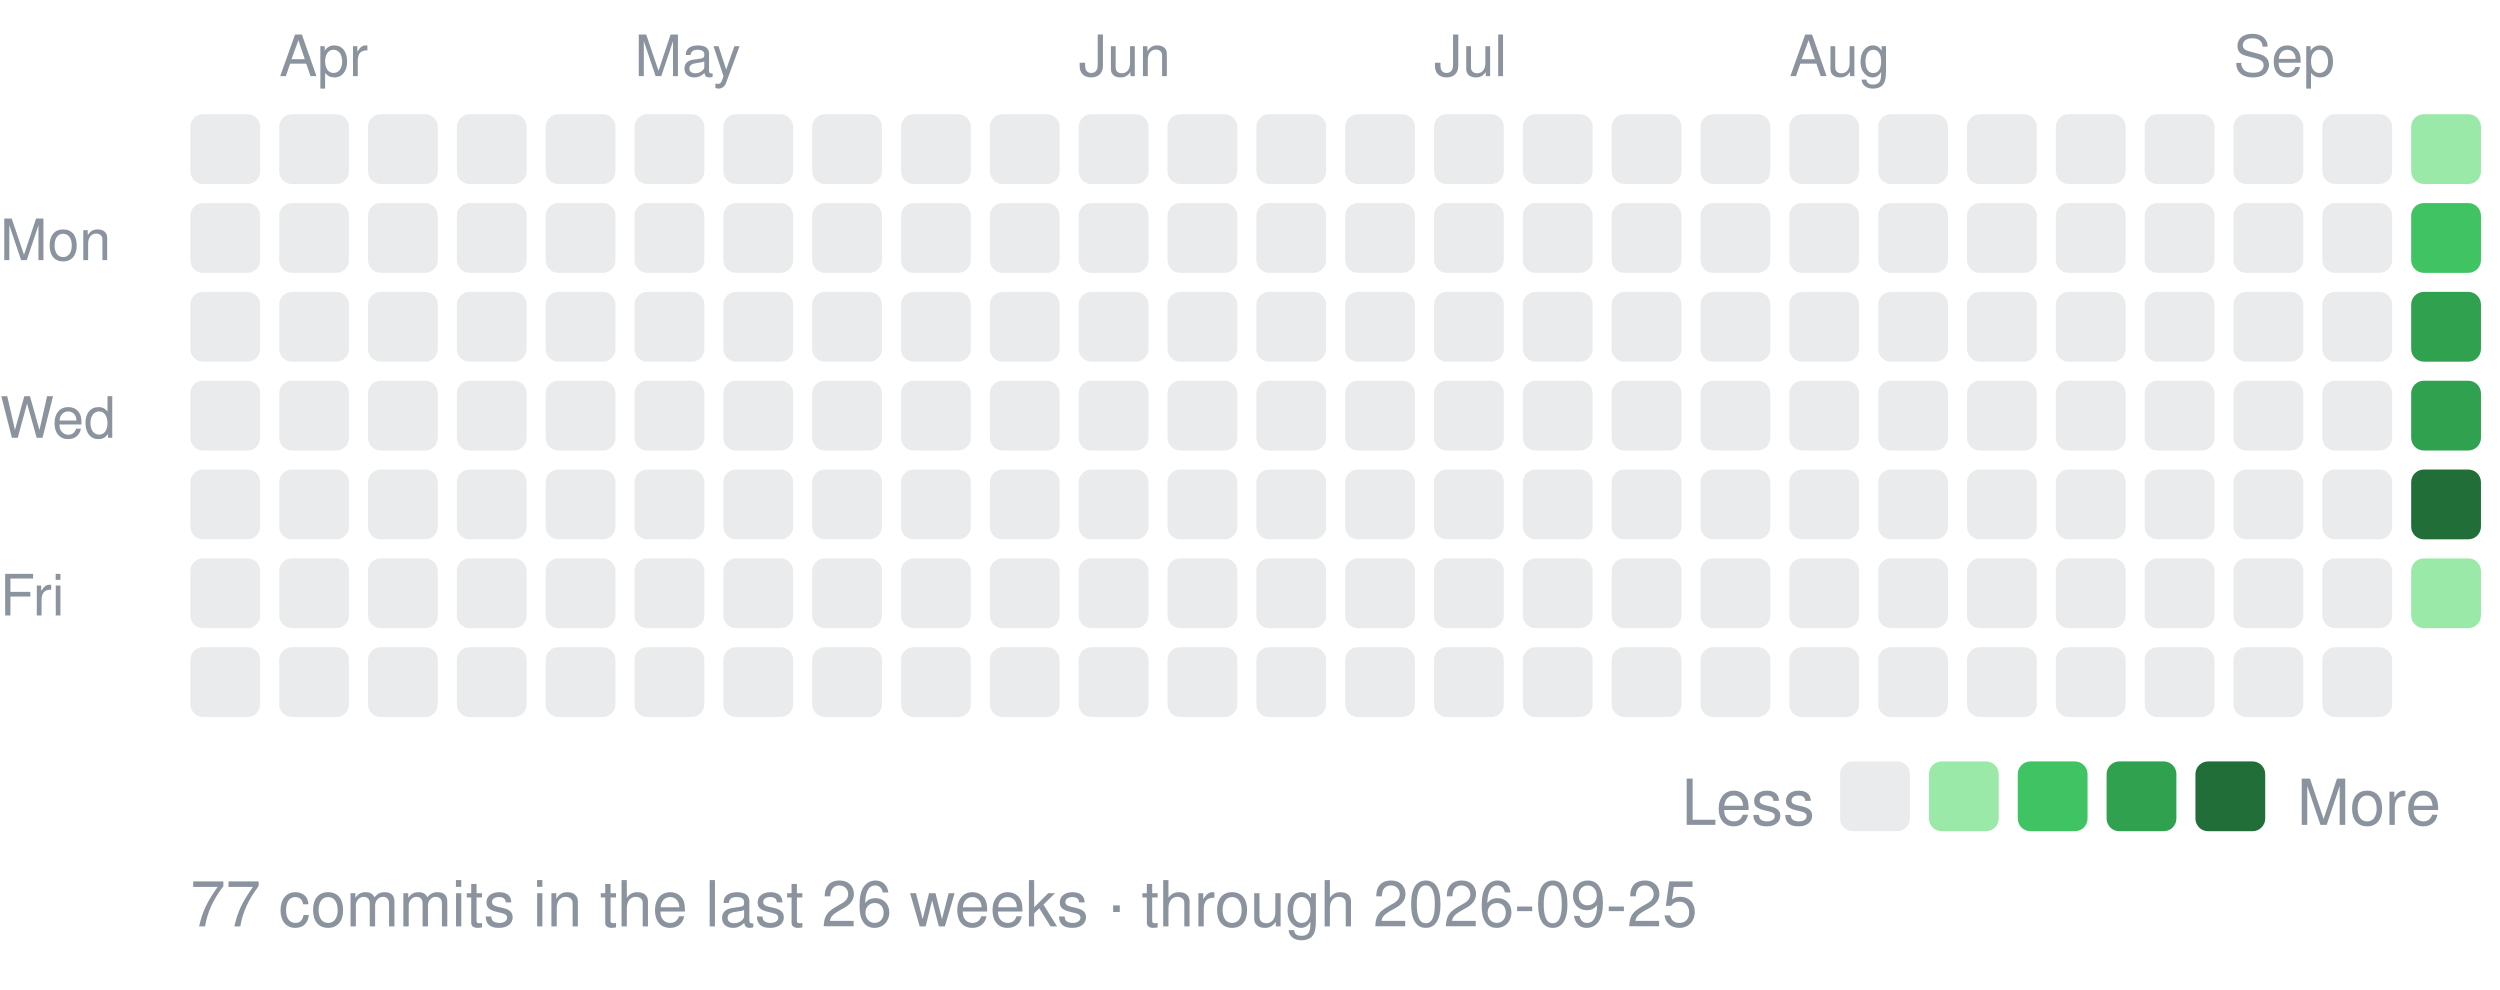
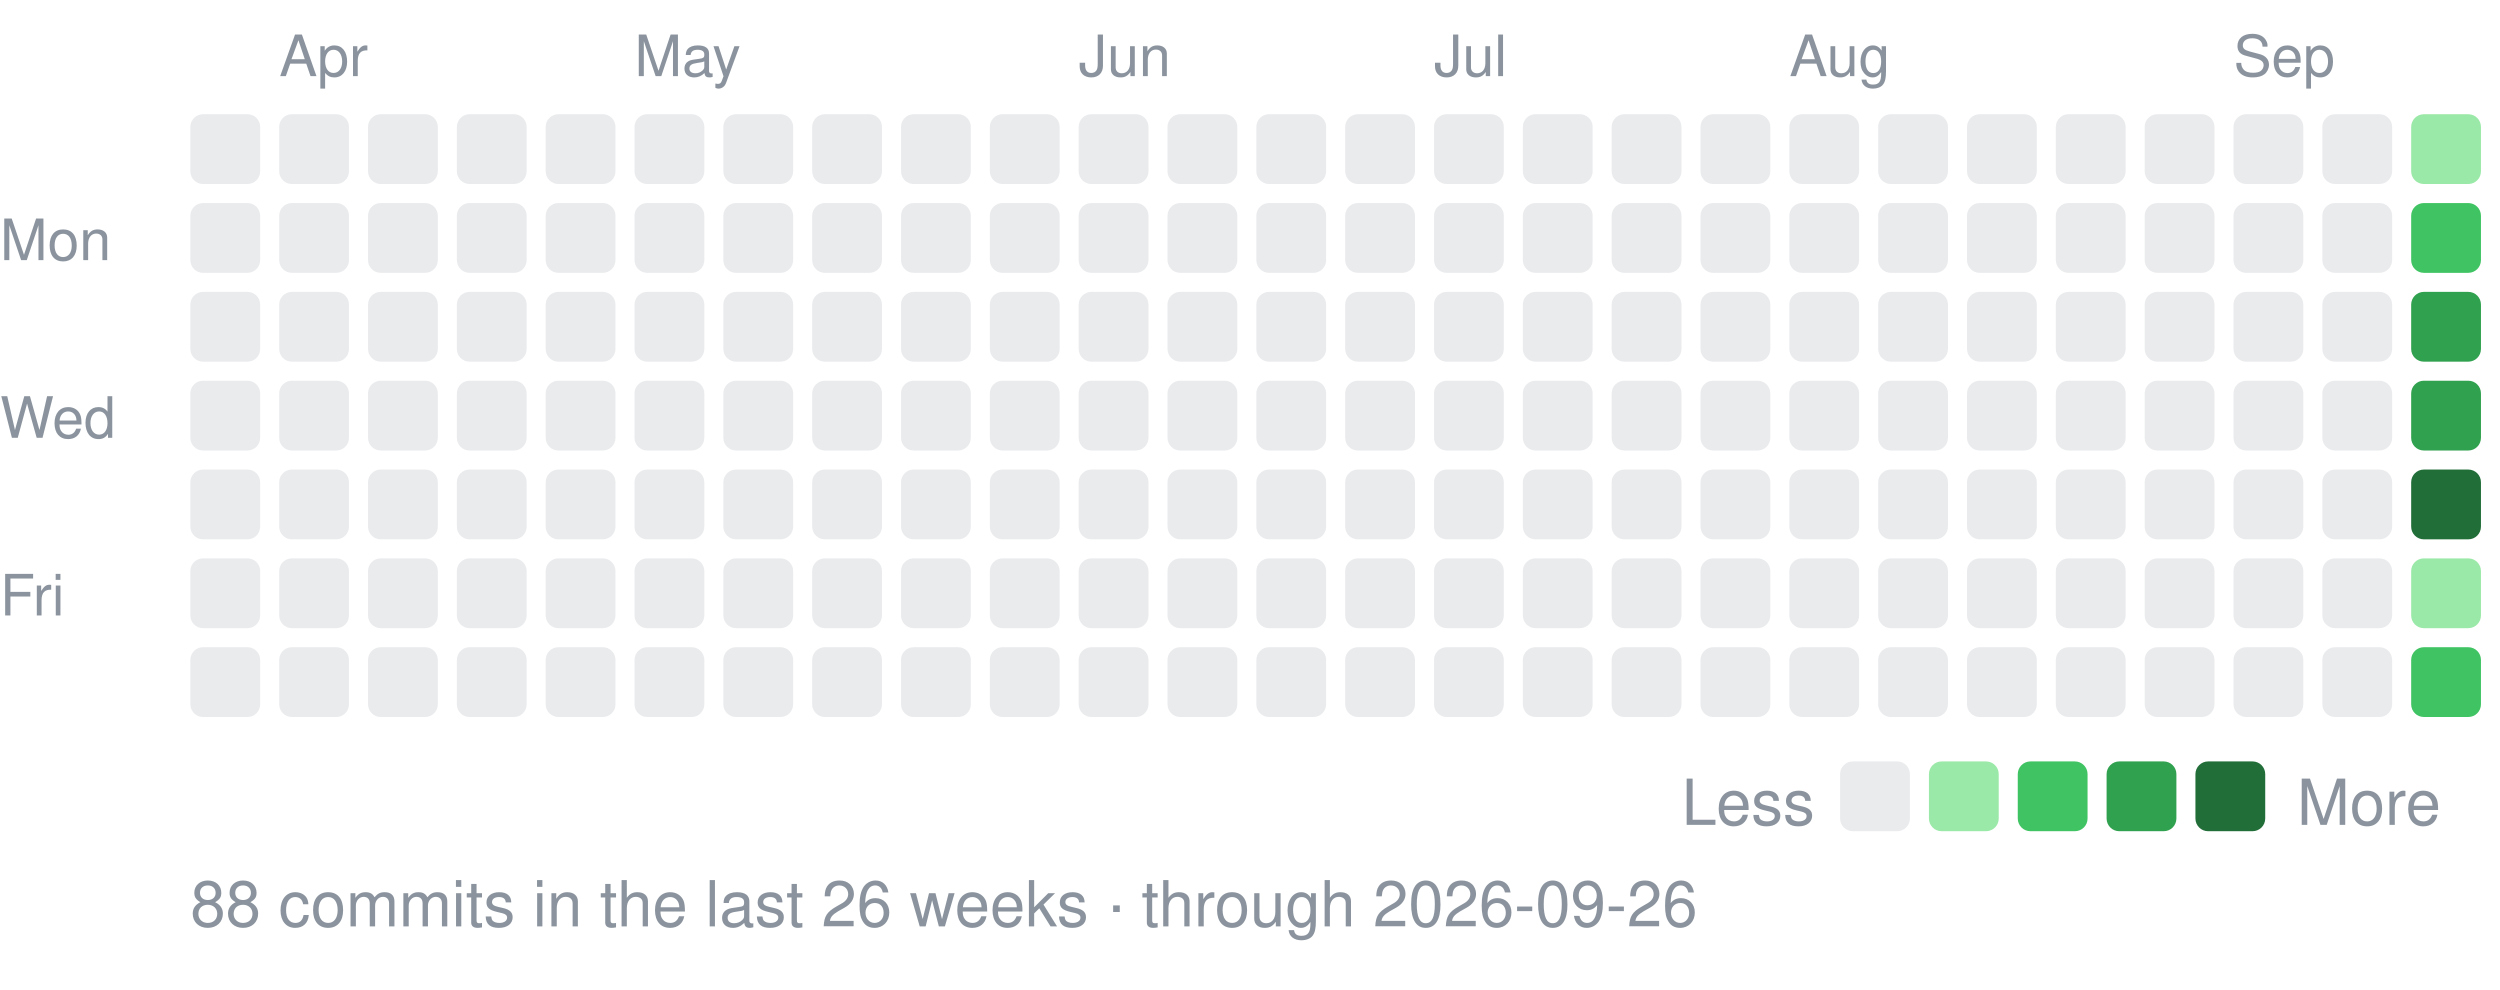
<svg xmlns="http://www.w3.org/2000/svg" width="394" height="156" viewBox="0 0 394 156" role="img">
  <g font-family="-apple-system,BlinkMacSystemFont,Segoe UI,Helvetica,Arial,PingFang SC,sans-serif" font-size="9" fill="#8b949e">
    <text x="44" y="12">Apr</text>
    <text x="100" y="12">May</text>
    <text x="170" y="12">Jun</text>
    <text x="226" y="12">Jul</text>
    <text x="282" y="12">Aug</text>
    <text x="352" y="12">Sep</text>
    <text x="0" y="41">Mon</text>
    <text x="0" y="69">Wed</text>
    <text x="0" y="97">Fri</text>
  </g>
  <rect x="30" y="18" width="11" height="11" rx="2" fill="rgba(139,148,158,0.18)" />
  <rect x="30" y="32" width="11" height="11" rx="2" fill="rgba(139,148,158,0.18)" />
  <rect x="30" y="46" width="11" height="11" rx="2" fill="rgba(139,148,158,0.18)" />
  <rect x="30" y="60" width="11" height="11" rx="2" fill="rgba(139,148,158,0.18)" />
  <rect x="30" y="74" width="11" height="11" rx="2" fill="rgba(139,148,158,0.18)" />
  <rect x="30" y="88" width="11" height="11" rx="2" fill="rgba(139,148,158,0.18)" />
  <rect x="30" y="102" width="11" height="11" rx="2" fill="rgba(139,148,158,0.18)" />
  <rect x="44" y="18" width="11" height="11" rx="2" fill="rgba(139,148,158,0.18)" />
  <rect x="44" y="32" width="11" height="11" rx="2" fill="rgba(139,148,158,0.18)" />
  <rect x="44" y="46" width="11" height="11" rx="2" fill="rgba(139,148,158,0.18)" />
  <rect x="44" y="60" width="11" height="11" rx="2" fill="rgba(139,148,158,0.18)" />
  <rect x="44" y="74" width="11" height="11" rx="2" fill="rgba(139,148,158,0.18)" />
  <rect x="44" y="88" width="11" height="11" rx="2" fill="rgba(139,148,158,0.18)" />
  <rect x="44" y="102" width="11" height="11" rx="2" fill="rgba(139,148,158,0.18)" />
  <rect x="58" y="18" width="11" height="11" rx="2" fill="rgba(139,148,158,0.18)" />
  <rect x="58" y="32" width="11" height="11" rx="2" fill="rgba(139,148,158,0.18)" />
  <rect x="58" y="46" width="11" height="11" rx="2" fill="rgba(139,148,158,0.18)" />
  <rect x="58" y="60" width="11" height="11" rx="2" fill="rgba(139,148,158,0.18)" />
  <rect x="58" y="74" width="11" height="11" rx="2" fill="rgba(139,148,158,0.18)" />
  <rect x="58" y="88" width="11" height="11" rx="2" fill="rgba(139,148,158,0.18)" />
  <rect x="58" y="102" width="11" height="11" rx="2" fill="rgba(139,148,158,0.18)" />
  <rect x="72" y="18" width="11" height="11" rx="2" fill="rgba(139,148,158,0.18)" />
  <rect x="72" y="32" width="11" height="11" rx="2" fill="rgba(139,148,158,0.18)" />
  <rect x="72" y="46" width="11" height="11" rx="2" fill="rgba(139,148,158,0.18)" />
  <rect x="72" y="60" width="11" height="11" rx="2" fill="rgba(139,148,158,0.18)" />
  <rect x="72" y="74" width="11" height="11" rx="2" fill="rgba(139,148,158,0.18)" />
  <rect x="72" y="88" width="11" height="11" rx="2" fill="rgba(139,148,158,0.18)" />
  <rect x="72" y="102" width="11" height="11" rx="2" fill="rgba(139,148,158,0.18)" />
  <rect x="86" y="18" width="11" height="11" rx="2" fill="rgba(139,148,158,0.18)" />
  <rect x="86" y="32" width="11" height="11" rx="2" fill="rgba(139,148,158,0.18)" />
  <rect x="86" y="46" width="11" height="11" rx="2" fill="rgba(139,148,158,0.18)" />
  <rect x="86" y="60" width="11" height="11" rx="2" fill="rgba(139,148,158,0.18)" />
  <rect x="86" y="74" width="11" height="11" rx="2" fill="rgba(139,148,158,0.18)" />
  <rect x="86" y="88" width="11" height="11" rx="2" fill="rgba(139,148,158,0.18)" />
  <rect x="86" y="102" width="11" height="11" rx="2" fill="rgba(139,148,158,0.18)" />
  <rect x="100" y="18" width="11" height="11" rx="2" fill="rgba(139,148,158,0.18)" />
  <rect x="100" y="32" width="11" height="11" rx="2" fill="rgba(139,148,158,0.18)" />
  <rect x="100" y="46" width="11" height="11" rx="2" fill="rgba(139,148,158,0.18)" />
  <rect x="100" y="60" width="11" height="11" rx="2" fill="rgba(139,148,158,0.18)" />
  <rect x="100" y="74" width="11" height="11" rx="2" fill="rgba(139,148,158,0.18)" />
  <rect x="100" y="88" width="11" height="11" rx="2" fill="rgba(139,148,158,0.18)" />
  <rect x="100" y="102" width="11" height="11" rx="2" fill="rgba(139,148,158,0.18)" />
  <rect x="114" y="18" width="11" height="11" rx="2" fill="rgba(139,148,158,0.18)" />
  <rect x="114" y="32" width="11" height="11" rx="2" fill="rgba(139,148,158,0.18)" />
  <rect x="114" y="46" width="11" height="11" rx="2" fill="rgba(139,148,158,0.18)" />
  <rect x="114" y="60" width="11" height="11" rx="2" fill="rgba(139,148,158,0.18)" />
  <rect x="114" y="74" width="11" height="11" rx="2" fill="rgba(139,148,158,0.18)" />
  <rect x="114" y="88" width="11" height="11" rx="2" fill="rgba(139,148,158,0.18)" />
  <rect x="114" y="102" width="11" height="11" rx="2" fill="rgba(139,148,158,0.18)" />
  <rect x="128" y="18" width="11" height="11" rx="2" fill="rgba(139,148,158,0.18)" />
  <rect x="128" y="32" width="11" height="11" rx="2" fill="rgba(139,148,158,0.18)" />
  <rect x="128" y="46" width="11" height="11" rx="2" fill="rgba(139,148,158,0.18)" />
  <rect x="128" y="60" width="11" height="11" rx="2" fill="rgba(139,148,158,0.18)" />
  <rect x="128" y="74" width="11" height="11" rx="2" fill="rgba(139,148,158,0.18)" />
  <rect x="128" y="88" width="11" height="11" rx="2" fill="rgba(139,148,158,0.18)" />
  <rect x="128" y="102" width="11" height="11" rx="2" fill="rgba(139,148,158,0.18)" />
  <rect x="142" y="18" width="11" height="11" rx="2" fill="rgba(139,148,158,0.18)" />
  <rect x="142" y="32" width="11" height="11" rx="2" fill="rgba(139,148,158,0.18)" />
  <rect x="142" y="46" width="11" height="11" rx="2" fill="rgba(139,148,158,0.18)" />
  <rect x="142" y="60" width="11" height="11" rx="2" fill="rgba(139,148,158,0.18)" />
  <rect x="142" y="74" width="11" height="11" rx="2" fill="rgba(139,148,158,0.18)" />
  <rect x="142" y="88" width="11" height="11" rx="2" fill="rgba(139,148,158,0.18)" />
  <rect x="142" y="102" width="11" height="11" rx="2" fill="rgba(139,148,158,0.18)" />
  <rect x="156" y="18" width="11" height="11" rx="2" fill="rgba(139,148,158,0.18)" />
  <rect x="156" y="32" width="11" height="11" rx="2" fill="rgba(139,148,158,0.18)" />
  <rect x="156" y="46" width="11" height="11" rx="2" fill="rgba(139,148,158,0.18)" />
  <rect x="156" y="60" width="11" height="11" rx="2" fill="rgba(139,148,158,0.18)" />
  <rect x="156" y="74" width="11" height="11" rx="2" fill="rgba(139,148,158,0.18)" />
  <rect x="156" y="88" width="11" height="11" rx="2" fill="rgba(139,148,158,0.18)" />
  <rect x="156" y="102" width="11" height="11" rx="2" fill="rgba(139,148,158,0.18)" />
  <rect x="170" y="18" width="11" height="11" rx="2" fill="rgba(139,148,158,0.18)" />
  <rect x="170" y="32" width="11" height="11" rx="2" fill="rgba(139,148,158,0.18)" />
  <rect x="170" y="46" width="11" height="11" rx="2" fill="rgba(139,148,158,0.18)" />
  <rect x="170" y="60" width="11" height="11" rx="2" fill="rgba(139,148,158,0.18)" />
  <rect x="170" y="74" width="11" height="11" rx="2" fill="rgba(139,148,158,0.18)" />
  <rect x="170" y="88" width="11" height="11" rx="2" fill="rgba(139,148,158,0.18)" />
  <rect x="170" y="102" width="11" height="11" rx="2" fill="rgba(139,148,158,0.18)" />
  <rect x="184" y="18" width="11" height="11" rx="2" fill="rgba(139,148,158,0.18)" />
  <rect x="184" y="32" width="11" height="11" rx="2" fill="rgba(139,148,158,0.18)" />
  <rect x="184" y="46" width="11" height="11" rx="2" fill="rgba(139,148,158,0.18)" />
  <rect x="184" y="60" width="11" height="11" rx="2" fill="rgba(139,148,158,0.18)" />
  <rect x="184" y="74" width="11" height="11" rx="2" fill="rgba(139,148,158,0.18)" />
  <rect x="184" y="88" width="11" height="11" rx="2" fill="rgba(139,148,158,0.18)" />
  <rect x="184" y="102" width="11" height="11" rx="2" fill="rgba(139,148,158,0.18)" />
  <rect x="198" y="18" width="11" height="11" rx="2" fill="rgba(139,148,158,0.18)" />
  <rect x="198" y="32" width="11" height="11" rx="2" fill="rgba(139,148,158,0.18)" />
  <rect x="198" y="46" width="11" height="11" rx="2" fill="rgba(139,148,158,0.18)" />
  <rect x="198" y="60" width="11" height="11" rx="2" fill="rgba(139,148,158,0.18)" />
  <rect x="198" y="74" width="11" height="11" rx="2" fill="rgba(139,148,158,0.18)" />
  <rect x="198" y="88" width="11" height="11" rx="2" fill="rgba(139,148,158,0.18)" />
  <rect x="198" y="102" width="11" height="11" rx="2" fill="rgba(139,148,158,0.18)" />
  <rect x="212" y="18" width="11" height="11" rx="2" fill="rgba(139,148,158,0.18)" />
  <rect x="212" y="32" width="11" height="11" rx="2" fill="rgba(139,148,158,0.18)" />
  <rect x="212" y="46" width="11" height="11" rx="2" fill="rgba(139,148,158,0.18)" />
  <rect x="212" y="60" width="11" height="11" rx="2" fill="rgba(139,148,158,0.18)" />
  <rect x="212" y="74" width="11" height="11" rx="2" fill="rgba(139,148,158,0.18)" />
  <rect x="212" y="88" width="11" height="11" rx="2" fill="rgba(139,148,158,0.18)" />
  <rect x="212" y="102" width="11" height="11" rx="2" fill="rgba(139,148,158,0.18)" />
  <rect x="226" y="18" width="11" height="11" rx="2" fill="rgba(139,148,158,0.18)" />
  <rect x="226" y="32" width="11" height="11" rx="2" fill="rgba(139,148,158,0.18)" />
  <rect x="226" y="46" width="11" height="11" rx="2" fill="rgba(139,148,158,0.18)" />
  <rect x="226" y="60" width="11" height="11" rx="2" fill="rgba(139,148,158,0.18)" />
  <rect x="226" y="74" width="11" height="11" rx="2" fill="rgba(139,148,158,0.18)" />
  <rect x="226" y="88" width="11" height="11" rx="2" fill="rgba(139,148,158,0.18)" />
  <rect x="226" y="102" width="11" height="11" rx="2" fill="rgba(139,148,158,0.18)" />
  <rect x="240" y="18" width="11" height="11" rx="2" fill="rgba(139,148,158,0.18)" />
  <rect x="240" y="32" width="11" height="11" rx="2" fill="rgba(139,148,158,0.18)" />
  <rect x="240" y="46" width="11" height="11" rx="2" fill="rgba(139,148,158,0.18)" />
  <rect x="240" y="60" width="11" height="11" rx="2" fill="rgba(139,148,158,0.18)" />
  <rect x="240" y="74" width="11" height="11" rx="2" fill="rgba(139,148,158,0.18)" />
  <rect x="240" y="88" width="11" height="11" rx="2" fill="rgba(139,148,158,0.18)" />
  <rect x="240" y="102" width="11" height="11" rx="2" fill="rgba(139,148,158,0.18)" />
  <rect x="254" y="18" width="11" height="11" rx="2" fill="rgba(139,148,158,0.18)" />
  <rect x="254" y="32" width="11" height="11" rx="2" fill="rgba(139,148,158,0.18)" />
  <rect x="254" y="46" width="11" height="11" rx="2" fill="rgba(139,148,158,0.18)" />
  <rect x="254" y="60" width="11" height="11" rx="2" fill="rgba(139,148,158,0.18)" />
  <rect x="254" y="74" width="11" height="11" rx="2" fill="rgba(139,148,158,0.18)" />
  <rect x="254" y="88" width="11" height="11" rx="2" fill="rgba(139,148,158,0.18)" />
  <rect x="254" y="102" width="11" height="11" rx="2" fill="rgba(139,148,158,0.18)" />
  <rect x="268" y="18" width="11" height="11" rx="2" fill="rgba(139,148,158,0.18)" />
  <rect x="268" y="32" width="11" height="11" rx="2" fill="rgba(139,148,158,0.18)" />
  <rect x="268" y="46" width="11" height="11" rx="2" fill="rgba(139,148,158,0.18)" />
  <rect x="268" y="60" width="11" height="11" rx="2" fill="rgba(139,148,158,0.18)" />
  <rect x="268" y="74" width="11" height="11" rx="2" fill="rgba(139,148,158,0.18)" />
  <rect x="268" y="88" width="11" height="11" rx="2" fill="rgba(139,148,158,0.18)" />
  <rect x="268" y="102" width="11" height="11" rx="2" fill="rgba(139,148,158,0.18)" />
  <rect x="282" y="18" width="11" height="11" rx="2" fill="rgba(139,148,158,0.18)" />
  <rect x="282" y="32" width="11" height="11" rx="2" fill="rgba(139,148,158,0.18)" />
  <rect x="282" y="46" width="11" height="11" rx="2" fill="rgba(139,148,158,0.18)" />
  <rect x="282" y="60" width="11" height="11" rx="2" fill="rgba(139,148,158,0.18)" />
  <rect x="282" y="74" width="11" height="11" rx="2" fill="rgba(139,148,158,0.18)" />
  <rect x="282" y="88" width="11" height="11" rx="2" fill="rgba(139,148,158,0.18)" />
  <rect x="282" y="102" width="11" height="11" rx="2" fill="rgba(139,148,158,0.18)" />
  <rect x="296" y="18" width="11" height="11" rx="2" fill="rgba(139,148,158,0.18)" />
  <rect x="296" y="32" width="11" height="11" rx="2" fill="rgba(139,148,158,0.18)" />
  <rect x="296" y="46" width="11" height="11" rx="2" fill="rgba(139,148,158,0.18)" />
  <rect x="296" y="60" width="11" height="11" rx="2" fill="rgba(139,148,158,0.18)" />
  <rect x="296" y="74" width="11" height="11" rx="2" fill="rgba(139,148,158,0.18)" />
  <rect x="296" y="88" width="11" height="11" rx="2" fill="rgba(139,148,158,0.18)" />
  <rect x="296" y="102" width="11" height="11" rx="2" fill="rgba(139,148,158,0.18)" />
  <rect x="310" y="18" width="11" height="11" rx="2" fill="rgba(139,148,158,0.18)" />
  <rect x="310" y="32" width="11" height="11" rx="2" fill="rgba(139,148,158,0.18)" />
  <rect x="310" y="46" width="11" height="11" rx="2" fill="rgba(139,148,158,0.18)" />
  <rect x="310" y="60" width="11" height="11" rx="2" fill="rgba(139,148,158,0.18)" />
  <rect x="310" y="74" width="11" height="11" rx="2" fill="rgba(139,148,158,0.18)" />
  <rect x="310" y="88" width="11" height="11" rx="2" fill="rgba(139,148,158,0.18)" />
  <rect x="310" y="102" width="11" height="11" rx="2" fill="rgba(139,148,158,0.18)" />
  <rect x="324" y="18" width="11" height="11" rx="2" fill="rgba(139,148,158,0.18)" />
  <rect x="324" y="32" width="11" height="11" rx="2" fill="rgba(139,148,158,0.18)" />
  <rect x="324" y="46" width="11" height="11" rx="2" fill="rgba(139,148,158,0.18)" />
  <rect x="324" y="60" width="11" height="11" rx="2" fill="rgba(139,148,158,0.18)" />
  <rect x="324" y="74" width="11" height="11" rx="2" fill="rgba(139,148,158,0.18)" />
  <rect x="324" y="88" width="11" height="11" rx="2" fill="rgba(139,148,158,0.18)" />
  <rect x="324" y="102" width="11" height="11" rx="2" fill="rgba(139,148,158,0.18)" />
  <rect x="338" y="18" width="11" height="11" rx="2" fill="rgba(139,148,158,0.18)" />
  <rect x="338" y="32" width="11" height="11" rx="2" fill="rgba(139,148,158,0.18)" />
  <rect x="338" y="46" width="11" height="11" rx="2" fill="rgba(139,148,158,0.18)" />
  <rect x="338" y="60" width="11" height="11" rx="2" fill="rgba(139,148,158,0.18)" />
  <rect x="338" y="74" width="11" height="11" rx="2" fill="rgba(139,148,158,0.18)" />
  <rect x="338" y="88" width="11" height="11" rx="2" fill="rgba(139,148,158,0.18)" />
  <rect x="338" y="102" width="11" height="11" rx="2" fill="rgba(139,148,158,0.18)" />
  <rect x="352" y="18" width="11" height="11" rx="2" fill="rgba(139,148,158,0.18)" />
  <rect x="352" y="32" width="11" height="11" rx="2" fill="rgba(139,148,158,0.18)" />
  <rect x="352" y="46" width="11" height="11" rx="2" fill="rgba(139,148,158,0.18)" />
  <rect x="352" y="60" width="11" height="11" rx="2" fill="rgba(139,148,158,0.18)" />
  <rect x="352" y="74" width="11" height="11" rx="2" fill="rgba(139,148,158,0.18)" />
  <rect x="352" y="88" width="11" height="11" rx="2" fill="rgba(139,148,158,0.18)" />
  <rect x="352" y="102" width="11" height="11" rx="2" fill="rgba(139,148,158,0.18)" />
  <rect x="366" y="18" width="11" height="11" rx="2" fill="rgba(139,148,158,0.18)" />
  <rect x="366" y="32" width="11" height="11" rx="2" fill="rgba(139,148,158,0.18)" />
  <rect x="366" y="46" width="11" height="11" rx="2" fill="rgba(139,148,158,0.18)" />
  <rect x="366" y="60" width="11" height="11" rx="2" fill="rgba(139,148,158,0.18)" />
  <rect x="366" y="74" width="11" height="11" rx="2" fill="rgba(139,148,158,0.18)" />
  <rect x="366" y="88" width="11" height="11" rx="2" fill="rgba(139,148,158,0.18)" />
  <rect x="366" y="102" width="11" height="11" rx="2" fill="rgba(139,148,158,0.18)" />
  <rect x="380" y="18" width="11" height="11" rx="2" fill="#9be9a8" />
  <rect x="380" y="32" width="11" height="11" rx="2" fill="#40c463" />
  <rect x="380" y="46" width="11" height="11" rx="2" fill="#30a14e" />
  <rect x="380" y="60" width="11" height="11" rx="2" fill="#30a14e" />
  <rect x="380" y="74" width="11" height="11" rx="2" fill="#216e39" />
  <rect x="380" y="88" width="11" height="11" rx="2" fill="#9be9a8" />
+   <rect x="380" y="102" width="11" height="11" rx="2" fill="#40c463" />
  <g font-family="-apple-system,BlinkMacSystemFont,Segoe UI,Helvetica,Arial,PingFang SC,sans-serif" font-size="10" fill="#8b949e">
-     <text x="30" y="146">77 commits in the last 26 weeks · through 2026-09-25</text>
+     <text x="30" y="146">88 commits in the last 26 weeks · through 2026-09-26</text>
    <text x="286" y="130" text-anchor="end">Less</text>
    <rect x="290" y="120" width="11" height="11" rx="2" fill="rgba(139,148,158,0.18)" />
    <rect x="304" y="120" width="11" height="11" rx="2" fill="#9be9a8" />
    <rect x="318" y="120" width="11" height="11" rx="2" fill="#40c463" />
    <rect x="332" y="120" width="11" height="11" rx="2" fill="#30a14e" />
    <rect x="346" y="120" width="11" height="11" rx="2" fill="#216e39" />
    <text x="362" y="130">More</text>
  </g>
</svg>
